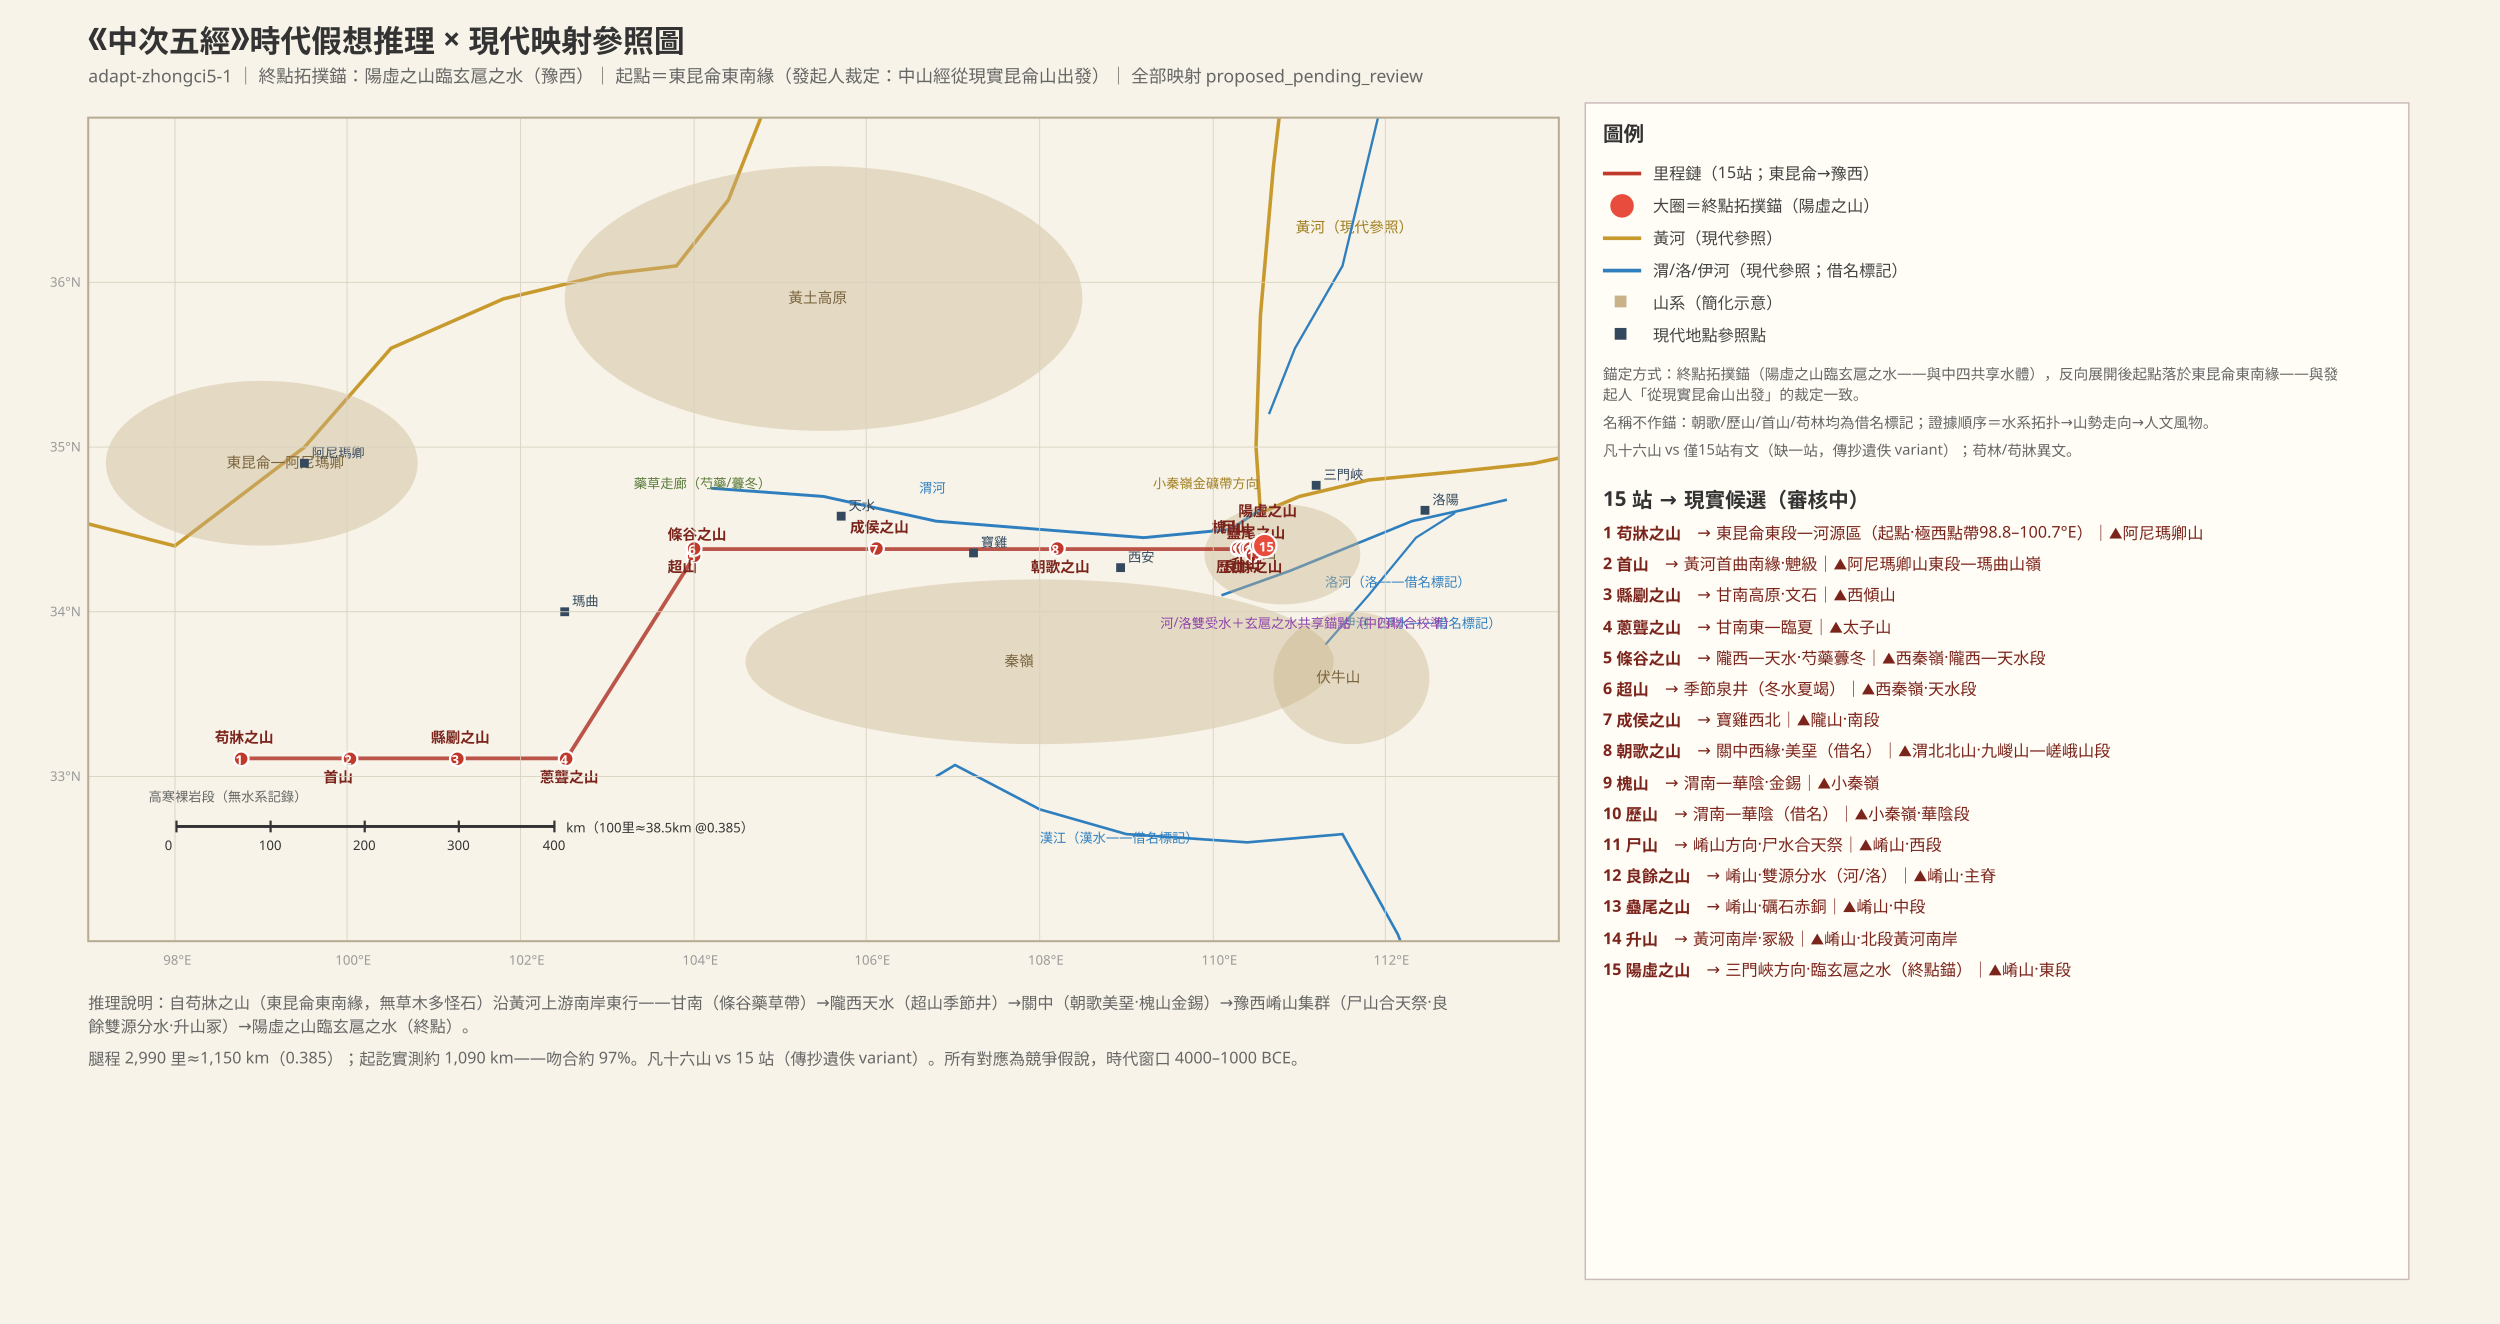
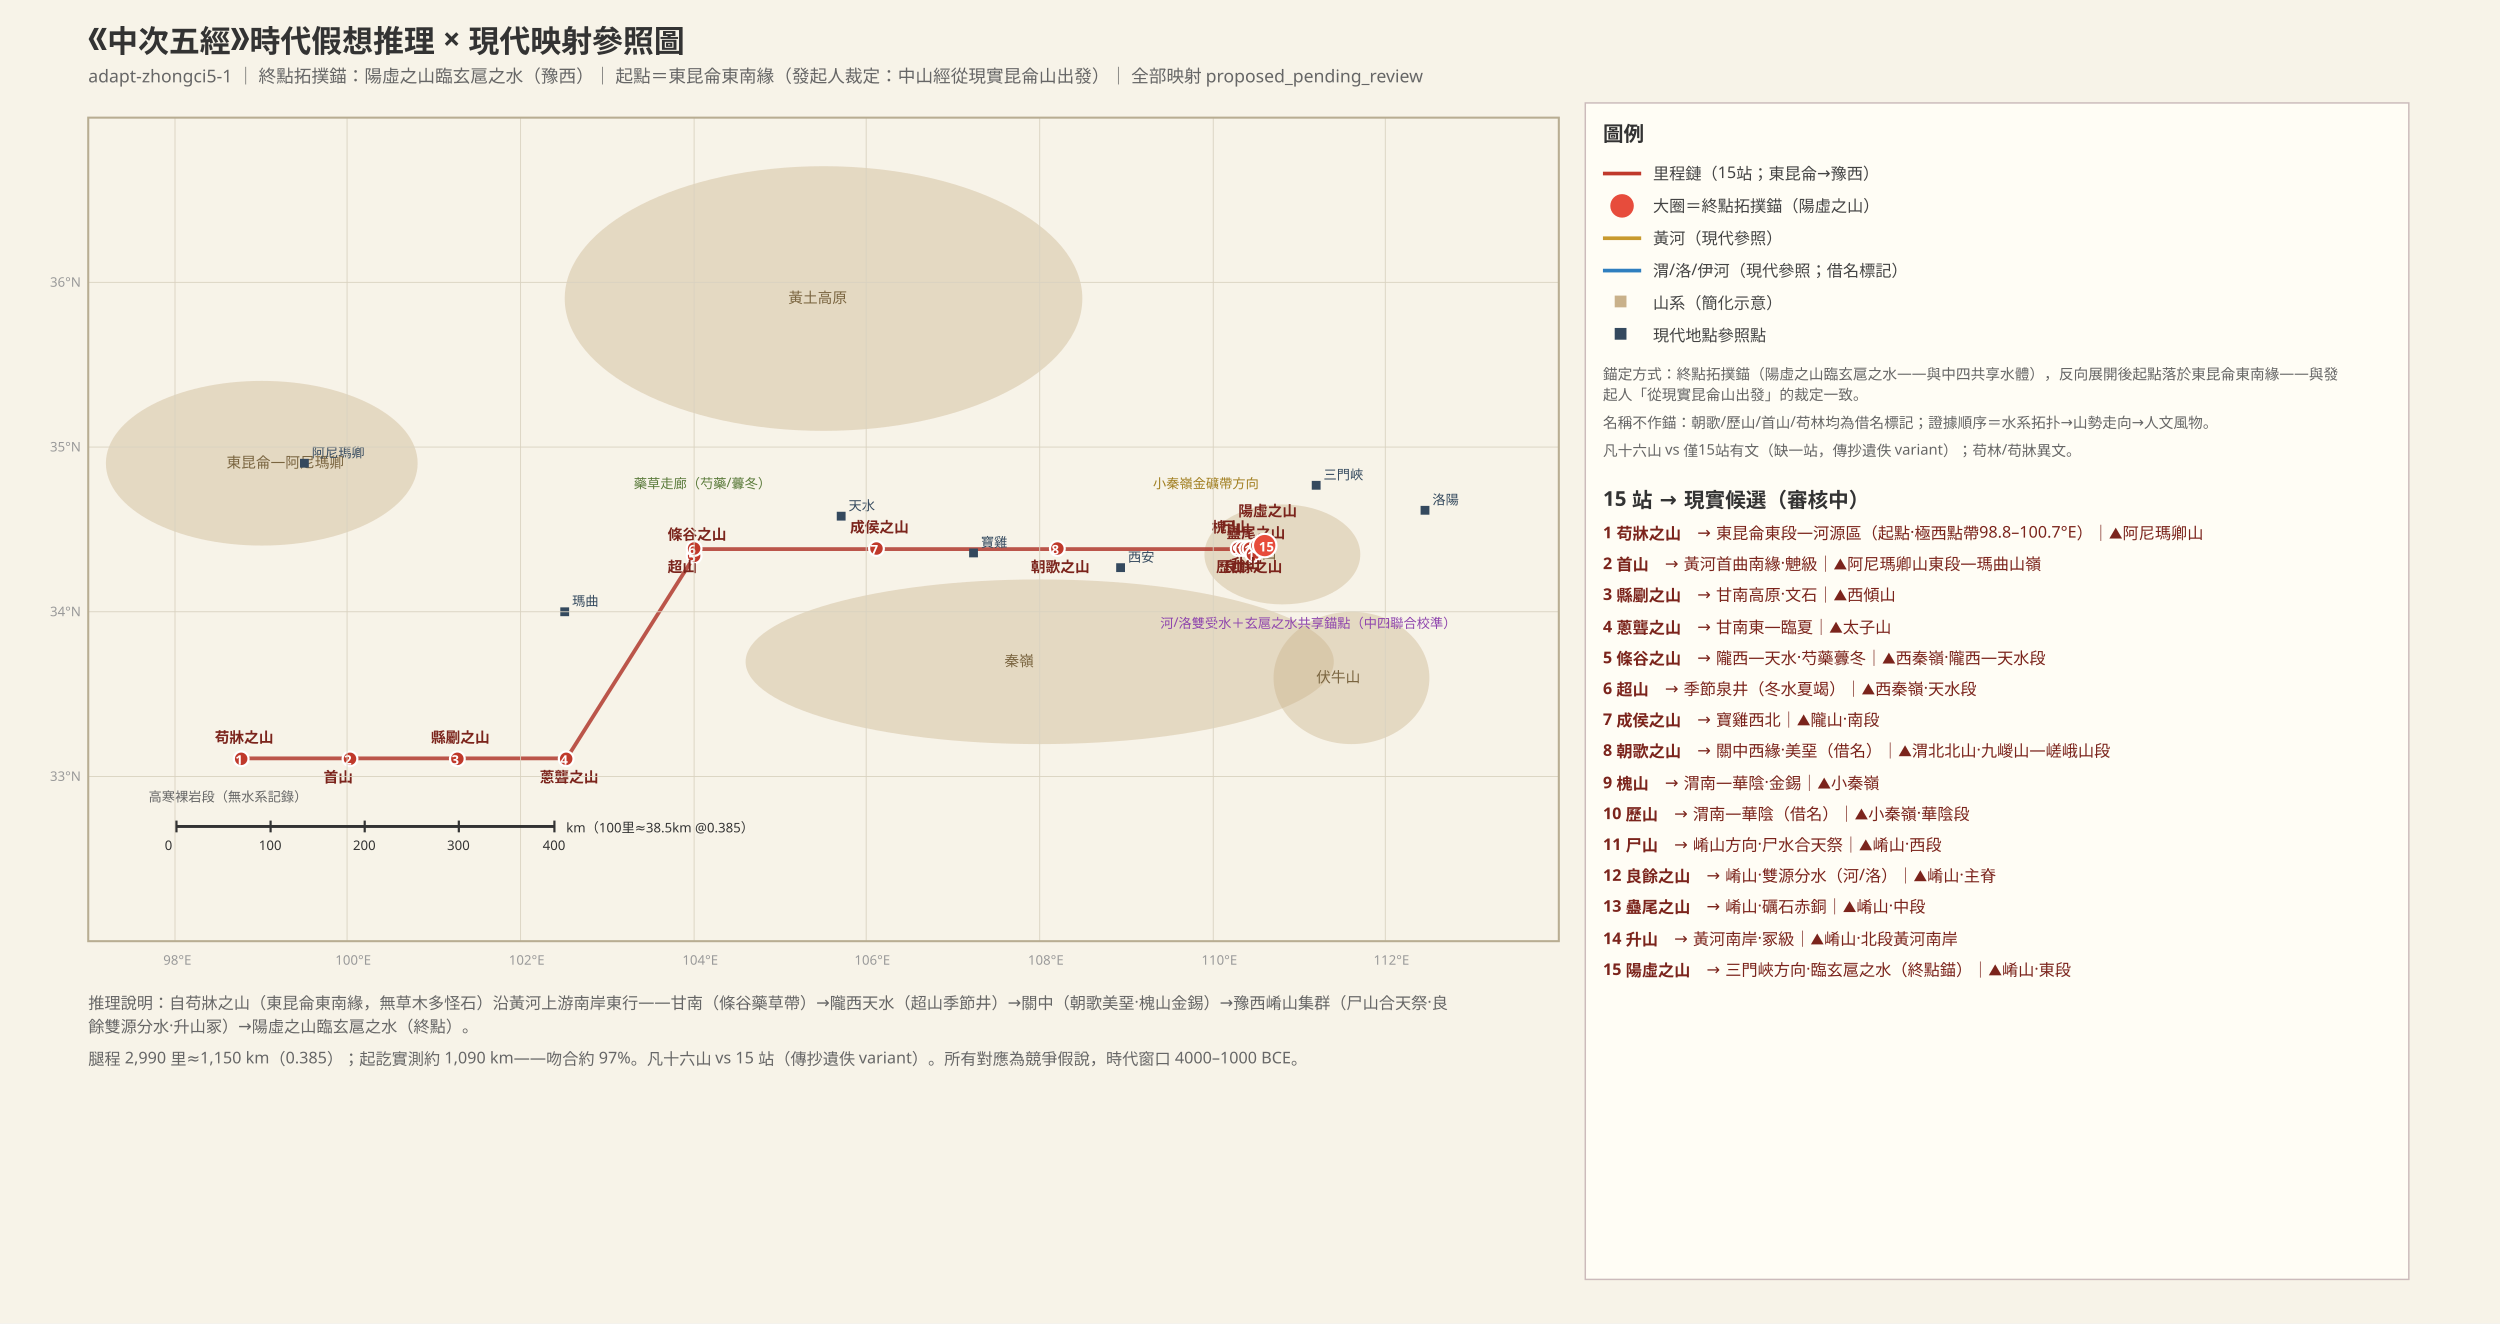
<svg xmlns="http://www.w3.org/2000/svg" width="1700" height="900" font-family="PingFang SC, Hiragino Sans GB, Microsoft YaHei, sans-serif">
  <rect width="1700" height="900" fill="#f7f3e8" />
  <defs>
    <marker id="arr" markerWidth="8" markerHeight="8" refX="7" refY="3" orient="auto">
      <path d="M0,0 L7,3 L0,6 Z" fill="#555" />
    </marker>
    <pattern id="sand" width="8" height="8" patternUnits="userSpaceOnUse">
      <rect width="8" height="8" fill="#efe3c0" />
      <circle cx="2" cy="2" r="0.8" fill="#d6b96a" />
      <circle cx="6" cy="6" r="0.8" fill="#d6b96a" />
    </pattern>
    <clipPath id="mapclip">
      <rect x="60" y="80" width="1000" height="560" />
    </clipPath>
  </defs>
  <text x="60" y="34" font-size="21" font-weight="bold" fill="#333">《中次五經》時代假想推理 × 現代映射參照圖</text>
  <text x="60" y="56" font-size="12" fill="#666">adapt-zhongci5-1 ｜ 終點拓撲錨：陽虛之山臨玄扈之水（豫西）｜ 起點＝東昆侖東南緣（發起人裁定：中山經從現實昆侖山出發）｜ 全部映射 proposed_pending_review</text>
  <g clip-path="url(#mapclip)">
-     <polyline points="30.6,348.8 118.8,371.2 207.1,304.0 265.9,236.8 342.4,203.2 412.9,186.4 460.0,180.8 495.3,136.0 530.6,46.4 565.9,-20.8 601.2,-88.0 642.4,-155.2 671.8,-222.4 730.6,-289.6 795.3,-312.0 848.2,-312.0 889.4,-289.6 918.8,-256.0 918.8,-177.6 901.2,-88.0 877.6,12.8 865.9,113.6 857.1,214.4 854.1,304.0 857.1,348.8 883.5,337.6 930.6,326.4 989.4,320.8 1042.4,315.2 1095.3,304.0 1148.2,270.4 1195.3,236.8 1236.5,158.4 1271.8,80.0 1307.1,35.2 1342.4,12.8" fill="none" stroke="#c89a2e" stroke-width="2.4" />
-     <text x="881" y="158" font-size="10" fill="#a07d1e">黃河（現代參照）</text>
-     <polyline points="483.5,332.0 560.0,337.6 636.5,354.4 707.1,360.0 777.6,365.6 836.5,360.0 857.1,346.6" fill="none" stroke="#2f7fbf" stroke-width="2" />
-     <text x="625" y="335" font-size="9" fill="#2f7fbf">渭河</text>
-     <polyline points="830.6,404.8 877.6,388.0 918.8,371.2 960.0,354.4 995.3,346.6 1024.7,339.8" fill="none" stroke="#2f7fbf" stroke-width="1.8" />
-     <text x="901" y="399" font-size="9" fill="#2f7fbf">洛河（洛——借名標記）</text>
-     <polyline points="901.2,438.4 930.6,404.8 962.9,365.6 989.4,348.8" fill="none" stroke="#2f7fbf" stroke-width="1.5" />
-     <text x="913" y="427" font-size="9" fill="#2f7fbf">伊河（伊水——借名標記）</text>
-     <polyline points="960.0,-110.4 971.8,-20.8 942.4,57.6 912.9,180.8 880.6,236.8 862.9,281.6" fill="none" stroke="#2f7fbf" stroke-width="1.6" />
-     <polyline points="636.5,528.0 649.4,520.2 707.1,550.4 765.9,567.2 848.2,572.8 912.9,567.2 950.6,635.5 977.6,707.2 1001.2,763.2 1048.2,796.8 1077.6,802.4" fill="none" stroke="#2f7fbf" stroke-width="1.8" />
-     <text x="707" y="573" font-size="9" fill="#2f7fbf">漢江（漢水——借名標記）</text>
    <ellipse cx="178" cy="315" rx="106" ry="56" fill="#c9b18a" opacity="0.4" />
    <text x="154" y="318" font-size="10" fill="#7a6540">東昆侖—阿尼瑪卿</text>
    <ellipse cx="707" cy="450" rx="200" ry="56" fill="#c9b18a" opacity="0.4" />
    <text x="683" y="453" font-size="10" fill="#7a6540">秦嶺</text>
    <ellipse cx="872" cy="377" rx="53" ry="34" fill="#c9b18a" opacity="0.4" />
    <text x="848" y="380" font-size="10" fill="#7a6540">崤山</text>
    <ellipse cx="919" cy="461" rx="53" ry="45" fill="#c9b18a" opacity="0.4" />
    <text x="895" y="464" font-size="10" fill="#7a6540">伏牛山</text>
    <ellipse cx="560" cy="203" rx="176" ry="90" fill="#c9b18a" opacity="0.4" />
    <text x="536" y="206" font-size="10" fill="#7a6540">黃土高原</text>
    <polyline points="163.5,515.7 237.6,515.7 311.2,515.7 385.3,515.7 472.4,377.9 472.4,373.4 595.9,373.4 719.4,373.4 842.4,373.4 844.7,373.4 847.6,373.4 850.0,373.4 851.8,376.8 855.3,371.2 860.0,371.2" fill="none" stroke="#b03a2e" stroke-width="2.6" opacity="0.85" />
    <circle cx="164" cy="516" r="5" fill="#c0392b" stroke="#fff" stroke-width="1.5" />
    <text x="160" y="520" font-size="9" fill="#fff" font-weight="bold">1</text>
    <text x="146" y="505" font-size="10" fill="#7b241c" font-weight="bold">苟牀之山</text>
    <circle cx="238" cy="516" r="5" fill="#c0392b" stroke="#fff" stroke-width="1.5" />
    <text x="234" y="520" font-size="9" fill="#fff" font-weight="bold">2</text>
    <text x="220" y="532" font-size="10" fill="#7b241c" font-weight="bold">首山</text>
    <circle cx="311" cy="516" r="5" fill="#c0392b" stroke="#fff" stroke-width="1.5" />
    <text x="307" y="520" font-size="9" fill="#fff" font-weight="bold">3</text>
    <text x="293" y="505" font-size="10" fill="#7b241c" font-weight="bold">縣劚之山</text>
    <circle cx="385" cy="516" r="5" fill="#c0392b" stroke="#fff" stroke-width="1.5" />
    <text x="381" y="520" font-size="9" fill="#fff" font-weight="bold">4</text>
    <text x="367" y="532" font-size="10" fill="#7b241c" font-weight="bold">蔥聾之山</text>
    <circle cx="472" cy="378" r="5" fill="#c0392b" stroke="#fff" stroke-width="1.5" />
    <text x="468" y="382" font-size="9" fill="#fff" font-weight="bold">5</text>
    <text x="454" y="367" font-size="10" fill="#7b241c" font-weight="bold">條谷之山</text>
    <circle cx="472" cy="373" r="5" fill="#c0392b" stroke="#fff" stroke-width="1.5" />
    <text x="468" y="377" font-size="9" fill="#fff" font-weight="bold">6</text>
    <text x="454" y="389" font-size="10" fill="#7b241c" font-weight="bold">超山</text>
    <circle cx="596" cy="373" r="5" fill="#c0392b" stroke="#fff" stroke-width="1.5" />
    <text x="592" y="377" font-size="9" fill="#fff" font-weight="bold">7</text>
    <text x="578" y="362" font-size="10" fill="#7b241c" font-weight="bold">成侯之山</text>
    <circle cx="719" cy="373" r="5" fill="#c0392b" stroke="#fff" stroke-width="1.5" />
    <text x="715" y="377" font-size="9" fill="#fff" font-weight="bold">8</text>
    <text x="701" y="389" font-size="10" fill="#7b241c" font-weight="bold">朝歌之山</text>
    <circle cx="842" cy="373" r="5" fill="#c0392b" stroke="#fff" stroke-width="1.5" />
    <text x="838" y="377" font-size="9" fill="#fff" font-weight="bold">9</text>
    <text x="824" y="362" font-size="10" fill="#7b241c" font-weight="bold">槐山</text>
    <circle cx="845" cy="373" r="5" fill="#c0392b" stroke="#fff" stroke-width="1.5" />
    <text x="841" y="377" font-size="9" fill="#fff" font-weight="bold">10</text>
    <text x="827" y="389" font-size="10" fill="#7b241c" font-weight="bold">歷山</text>
    <circle cx="848" cy="373" r="5" fill="#c0392b" stroke="#fff" stroke-width="1.5" />
    <text x="844" y="377" font-size="9" fill="#fff" font-weight="bold">11</text>
    <text x="830" y="362" font-size="10" fill="#7b241c" font-weight="bold">尸山</text>
    <circle cx="850" cy="373" r="5" fill="#c0392b" stroke="#fff" stroke-width="1.5" />
    <text x="846" y="377" font-size="9" fill="#fff" font-weight="bold">12</text>
    <text x="832" y="389" font-size="10" fill="#7b241c" font-weight="bold">良餘之山</text>
    <circle cx="852" cy="377" r="5" fill="#c0392b" stroke="#fff" stroke-width="1.5" />
    <text x="848" y="381" font-size="9" fill="#fff" font-weight="bold">13</text>
    <text x="834" y="366" font-size="10" fill="#7b241c" font-weight="bold">蠱尾之山</text>
    <circle cx="855" cy="371" r="5" fill="#c0392b" stroke="#fff" stroke-width="1.5" />
    <text x="851" y="375" font-size="9" fill="#fff" font-weight="bold">14</text>
    <text x="837" y="387" font-size="10" fill="#7b241c" font-weight="bold">升山</text>
    <circle cx="860" cy="371" r="8" fill="#e74c3c" stroke="#fff" stroke-width="1.5" />
    <text x="856" y="375" font-size="9" fill="#fff" font-weight="bold">15</text>
    <text x="842" y="351" font-size="10" fill="#7b241c" font-weight="bold">陽虛之山</text>
    <text x="789" y="427" font-size="9" fill="#8e44ad">河/洛雙受水＋玄扈之水共享錨點（中四聯合校準）</text>
    <text x="101" y="545" font-size="9" fill="#666">高寒裸岩段（無水系記錄）</text>
    <text x="431" y="332" font-size="9" fill="#5a7a3a">藥草走廊（芍藥/虋冬）</text>
    <text x="784" y="332" font-size="9" fill="#a07d1e">小秦嶺金礦帶方向</text>
    <rect x="204" y="312" width="6" height="6" fill="#34495e" />
    <text x="212" y="311" font-size="9" fill="#34495e">阿尼瑪卿</text>
    <rect x="381" y="413" width="6" height="6" fill="#34495e" />
    <text x="389" y="412" font-size="9" fill="#34495e">瑪曲</text>
    <rect x="569" y="348" width="6" height="6" fill="#34495e" />
    <text x="577" y="347" font-size="9" fill="#34495e">天水</text>
    <rect x="659" y="373" width="6" height="6" fill="#34495e" />
    <text x="667" y="372" font-size="9" fill="#34495e">寶雞</text>
    <rect x="759" y="383" width="6" height="6" fill="#34495e" />
    <text x="767" y="382" font-size="9" fill="#34495e">西安</text>
    <rect x="892" y="327" width="6" height="6" fill="#34495e" />
    <text x="900" y="326" font-size="9" fill="#34495e">三門峽</text>
    <rect x="966" y="344" width="6" height="6" fill="#34495e" />
    <text x="974" y="343" font-size="9" fill="#34495e">洛陽</text>
  </g>
  <line x1="119" y1="640" x2="119" y2="80" stroke="#d9d2c0" stroke-width="0.6" />
  <text x="111" y="656" font-size="9" fill="#999">98°E</text>
  <line x1="236" y1="640" x2="236" y2="80" stroke="#d9d2c0" stroke-width="0.6" />
  <text x="228" y="656" font-size="9" fill="#999">100°E</text>
  <line x1="354" y1="640" x2="354" y2="80" stroke="#d9d2c0" stroke-width="0.6" />
  <text x="346" y="656" font-size="9" fill="#999">102°E</text>
  <line x1="472" y1="640" x2="472" y2="80" stroke="#d9d2c0" stroke-width="0.6" />
  <text x="464" y="656" font-size="9" fill="#999">104°E</text>
  <line x1="589" y1="640" x2="589" y2="80" stroke="#d9d2c0" stroke-width="0.6" />
  <text x="581" y="656" font-size="9" fill="#999">106°E</text>
  <line x1="707" y1="640" x2="707" y2="80" stroke="#d9d2c0" stroke-width="0.6" />
  <text x="699" y="656" font-size="9" fill="#999">108°E</text>
  <line x1="825" y1="640" x2="825" y2="80" stroke="#d9d2c0" stroke-width="0.6" />
  <text x="817" y="656" font-size="9" fill="#999">110°E</text>
  <line x1="942" y1="640" x2="942" y2="80" stroke="#d9d2c0" stroke-width="0.6" />
  <text x="934" y="656" font-size="9" fill="#999">112°E</text>
  <line x1="60" y1="528" x2="1060" y2="528" stroke="#d9d2c0" stroke-width="0.6" />
  <text x="34" y="531" font-size="9" fill="#999">33°N</text>
  <line x1="60" y1="416" x2="1060" y2="416" stroke="#d9d2c0" stroke-width="0.6" />
  <text x="34" y="419" font-size="9" fill="#999">34°N</text>
  <line x1="60" y1="304" x2="1060" y2="304" stroke="#d9d2c0" stroke-width="0.6" />
  <text x="34" y="307" font-size="9" fill="#999">35°N</text>
  <line x1="60" y1="192" x2="1060" y2="192" stroke="#d9d2c0" stroke-width="0.6" />
  <text x="34" y="195" font-size="9" fill="#999">36°N</text>
  <rect x="60" y="80" width="1000" height="560" fill="none" stroke="#b8ad92" stroke-width="1.4" />
  <line x1="120" y1="562" x2="377" y2="562" stroke="#333" stroke-width="2" />
  <line x1="120" y1="558" x2="120" y2="566" stroke="#333" stroke-width="1.5" />
  <text x="112" y="578" font-size="9" fill="#333">0</text>
  <line x1="184" y1="558" x2="184" y2="566" stroke="#333" stroke-width="1.5" />
  <text x="176" y="578" font-size="9" fill="#333">100</text>
  <line x1="248" y1="558" x2="248" y2="566" stroke="#333" stroke-width="1.5" />
  <text x="240" y="578" font-size="9" fill="#333">200</text>
  <line x1="312" y1="558" x2="312" y2="566" stroke="#333" stroke-width="1.5" />
  <text x="304" y="578" font-size="9" fill="#333">300</text>
  <line x1="377" y1="558" x2="377" y2="566" stroke="#333" stroke-width="1.5" />
  <text x="369" y="578" font-size="9" fill="#333">400</text>
  <text x="385" y="566" font-size="9" fill="#333">km（100里≈38.5km @0.385）</text>
  <rect x="1078" y="70" width="560" height="800" fill="#fffdf5" stroke="#cbb" />
  <text x="1090" y="96" font-size="14" font-weight="bold" fill="#333">圖例</text>
  <line x1="1090" y1="118" x2="1116" y2="118" stroke="#c0392b" stroke-width="2.5" />
  <text x="1124" y="122" font-size="11" fill="#444">里程鏈（15站；東昆侖→豫西）</text>
  <circle cx="1103" cy="140" r="8" fill="#e74c3c" />
  <text x="1124" y="144" font-size="11" fill="#444">大圈＝終點拓撲錨（陽虛之山）</text>
  <line x1="1090" y1="162" x2="1116" y2="162" stroke="#c89a2e" stroke-width="2.5" />
  <text x="1124" y="166" font-size="11" fill="#444">黃河（現代參照）</text>
  <line x1="1090" y1="184" x2="1116" y2="184" stroke="#2f7fbf" stroke-width="2.5" />
  <text x="1124" y="188" font-size="11" fill="#444">渭/洛/伊河（現代參照；借名標記）</text>
  <rect x="1098" y="201" width="8" height="8" fill="#c9b18a" />
  <text x="1124" y="210" font-size="11" fill="#444">山系（簡化示意）</text>
  <rect x="1098" y="223" width="8" height="8" fill="#34495e" />
  <text x="1124" y="232" font-size="11" fill="#444">現代地點參照點</text>
  <text x="1090" y="258" font-size="10" fill="#666">錨定方式：終點拓撲錨（陽虛之山臨玄扈之水——與中四共享水體），反向展開後起點落於東昆侖東南緣——與發</text>
  <text x="1090" y="272" font-size="10" fill="#666">起人「從現實昆侖山出發」的裁定一致。</text>
  <text x="1090" y="291" font-size="10" fill="#666">名稱不作錨：朝歌/歷山/首山/苟林均為借名標記；證據順序＝水系拓扑→山勢走向→人文風物。</text>
  <text x="1090" y="310" font-size="10" fill="#666">凡十六山 vs 僅15站有文（缺一站，傳抄遺佚 variant）；苟林/苟牀異文。</text>
  <text x="1090" y="344.0" font-size="14" font-weight="bold" fill="#333">15 站 → 現實候選（審核中）</text>
  <text x="1090" y="366" font-size="11" fill="#7b241c">
    <tspan font-weight="bold"> 1 苟牀之山</tspan>　→ 東昆侖東段—河源區（起點·極西點帶98.8–100.7°E）｜⛰阿尼瑪卿山</text>
  <text x="1090" y="387" font-size="11" fill="#7b241c">
    <tspan font-weight="bold"> 2 首山</tspan>　→ 黃河首曲南緣·䰠級｜⛰阿尼瑪卿山東段—瑪曲山嶺</text>
  <text x="1090" y="408" font-size="11" fill="#7b241c">
    <tspan font-weight="bold"> 3 縣劚之山</tspan>　→ 甘南高原·文石｜⛰西傾山</text>
  <text x="1090" y="430" font-size="11" fill="#7b241c">
    <tspan font-weight="bold"> 4 蔥聾之山</tspan>　→ 甘南東—臨夏｜⛰太子山</text>
  <text x="1090" y="451" font-size="11" fill="#7b241c">
    <tspan font-weight="bold"> 5 條谷之山</tspan>　→ 隴西—天水·芍藥虋冬｜⛰西秦嶺·隴西—天水段</text>
  <text x="1090" y="472" font-size="11" fill="#7b241c">
    <tspan font-weight="bold"> 6 超山</tspan>　→ 季節泉井（冬水夏竭）｜⛰西秦嶺·天水段</text>
  <text x="1090" y="493" font-size="11" fill="#7b241c">
    <tspan font-weight="bold"> 7 成侯之山</tspan>　→ 寶雞西北｜⛰隴山·南段</text>
  <text x="1090" y="514" font-size="11" fill="#7b241c">
    <tspan font-weight="bold"> 8 朝歌之山</tspan>　→ 關中西緣·美堊（借名）｜⛰渭北北山·九嵕山—嵯峨山段</text>
  <text x="1090" y="536" font-size="11" fill="#7b241c">
    <tspan font-weight="bold"> 9 槐山</tspan>　→ 渭南—華陰·金錫｜⛰小秦嶺</text>
  <text x="1090" y="557" font-size="11" fill="#7b241c">
    <tspan font-weight="bold">10 歷山</tspan>　→ 渭南—華陰（借名）｜⛰小秦嶺·華陰段</text>
  <text x="1090" y="578" font-size="11" fill="#7b241c">
    <tspan font-weight="bold">11 尸山</tspan>　→ 崤山方向·尸水合天祭｜⛰崤山·西段</text>
  <text x="1090" y="599" font-size="11" fill="#7b241c">
    <tspan font-weight="bold">12 良餘之山</tspan>　→ 崤山·雙源分水（河/洛）｜⛰崤山·主脊</text>
  <text x="1090" y="620" font-size="11" fill="#7b241c">
    <tspan font-weight="bold">13 蠱尾之山</tspan>　→ 崤山·礪石赤銅｜⛰崤山·中段</text>
  <text x="1090" y="642" font-size="11" fill="#7b241c">
    <tspan font-weight="bold">14 升山</tspan>　→ 黃河南岸·冢級｜⛰崤山·北段黃河南岸</text>
  <text x="1090" y="663" font-size="11" fill="#7b241c">
    <tspan font-weight="bold">15 陽虛之山</tspan>　→ 三門峽方向·臨玄扈之水（終點錨）｜⛰崤山·東段</text>
  <text x="60" y="686" font-size="11" fill="#666">推理說明：自苟牀之山（東昆侖東南緣，無草木多怪石）沿黃河上游南岸東行——甘南（條谷藥草帶）→隴西天水（超山季節井）→關中（朝歌美堊·槐山金錫）→豫西崤山集群（尸山合天祭·良</text>
  <text x="60" y="702" font-size="11" fill="#666">餘雙源分水·升山冢）→陽虛之山臨玄扈之水（終點）。</text>
  <text x="60" y="724" font-size="11" fill="#666">腿程 2,990 里≈1,150 km（0.385）；起訖實測約 1,090 km——吻合約 97%。凡十六山 vs 15 站（傳抄遺佚 variant）。所有對應為競爭假說，時代窗口 4000–1000 BCE。</text>
</svg>
